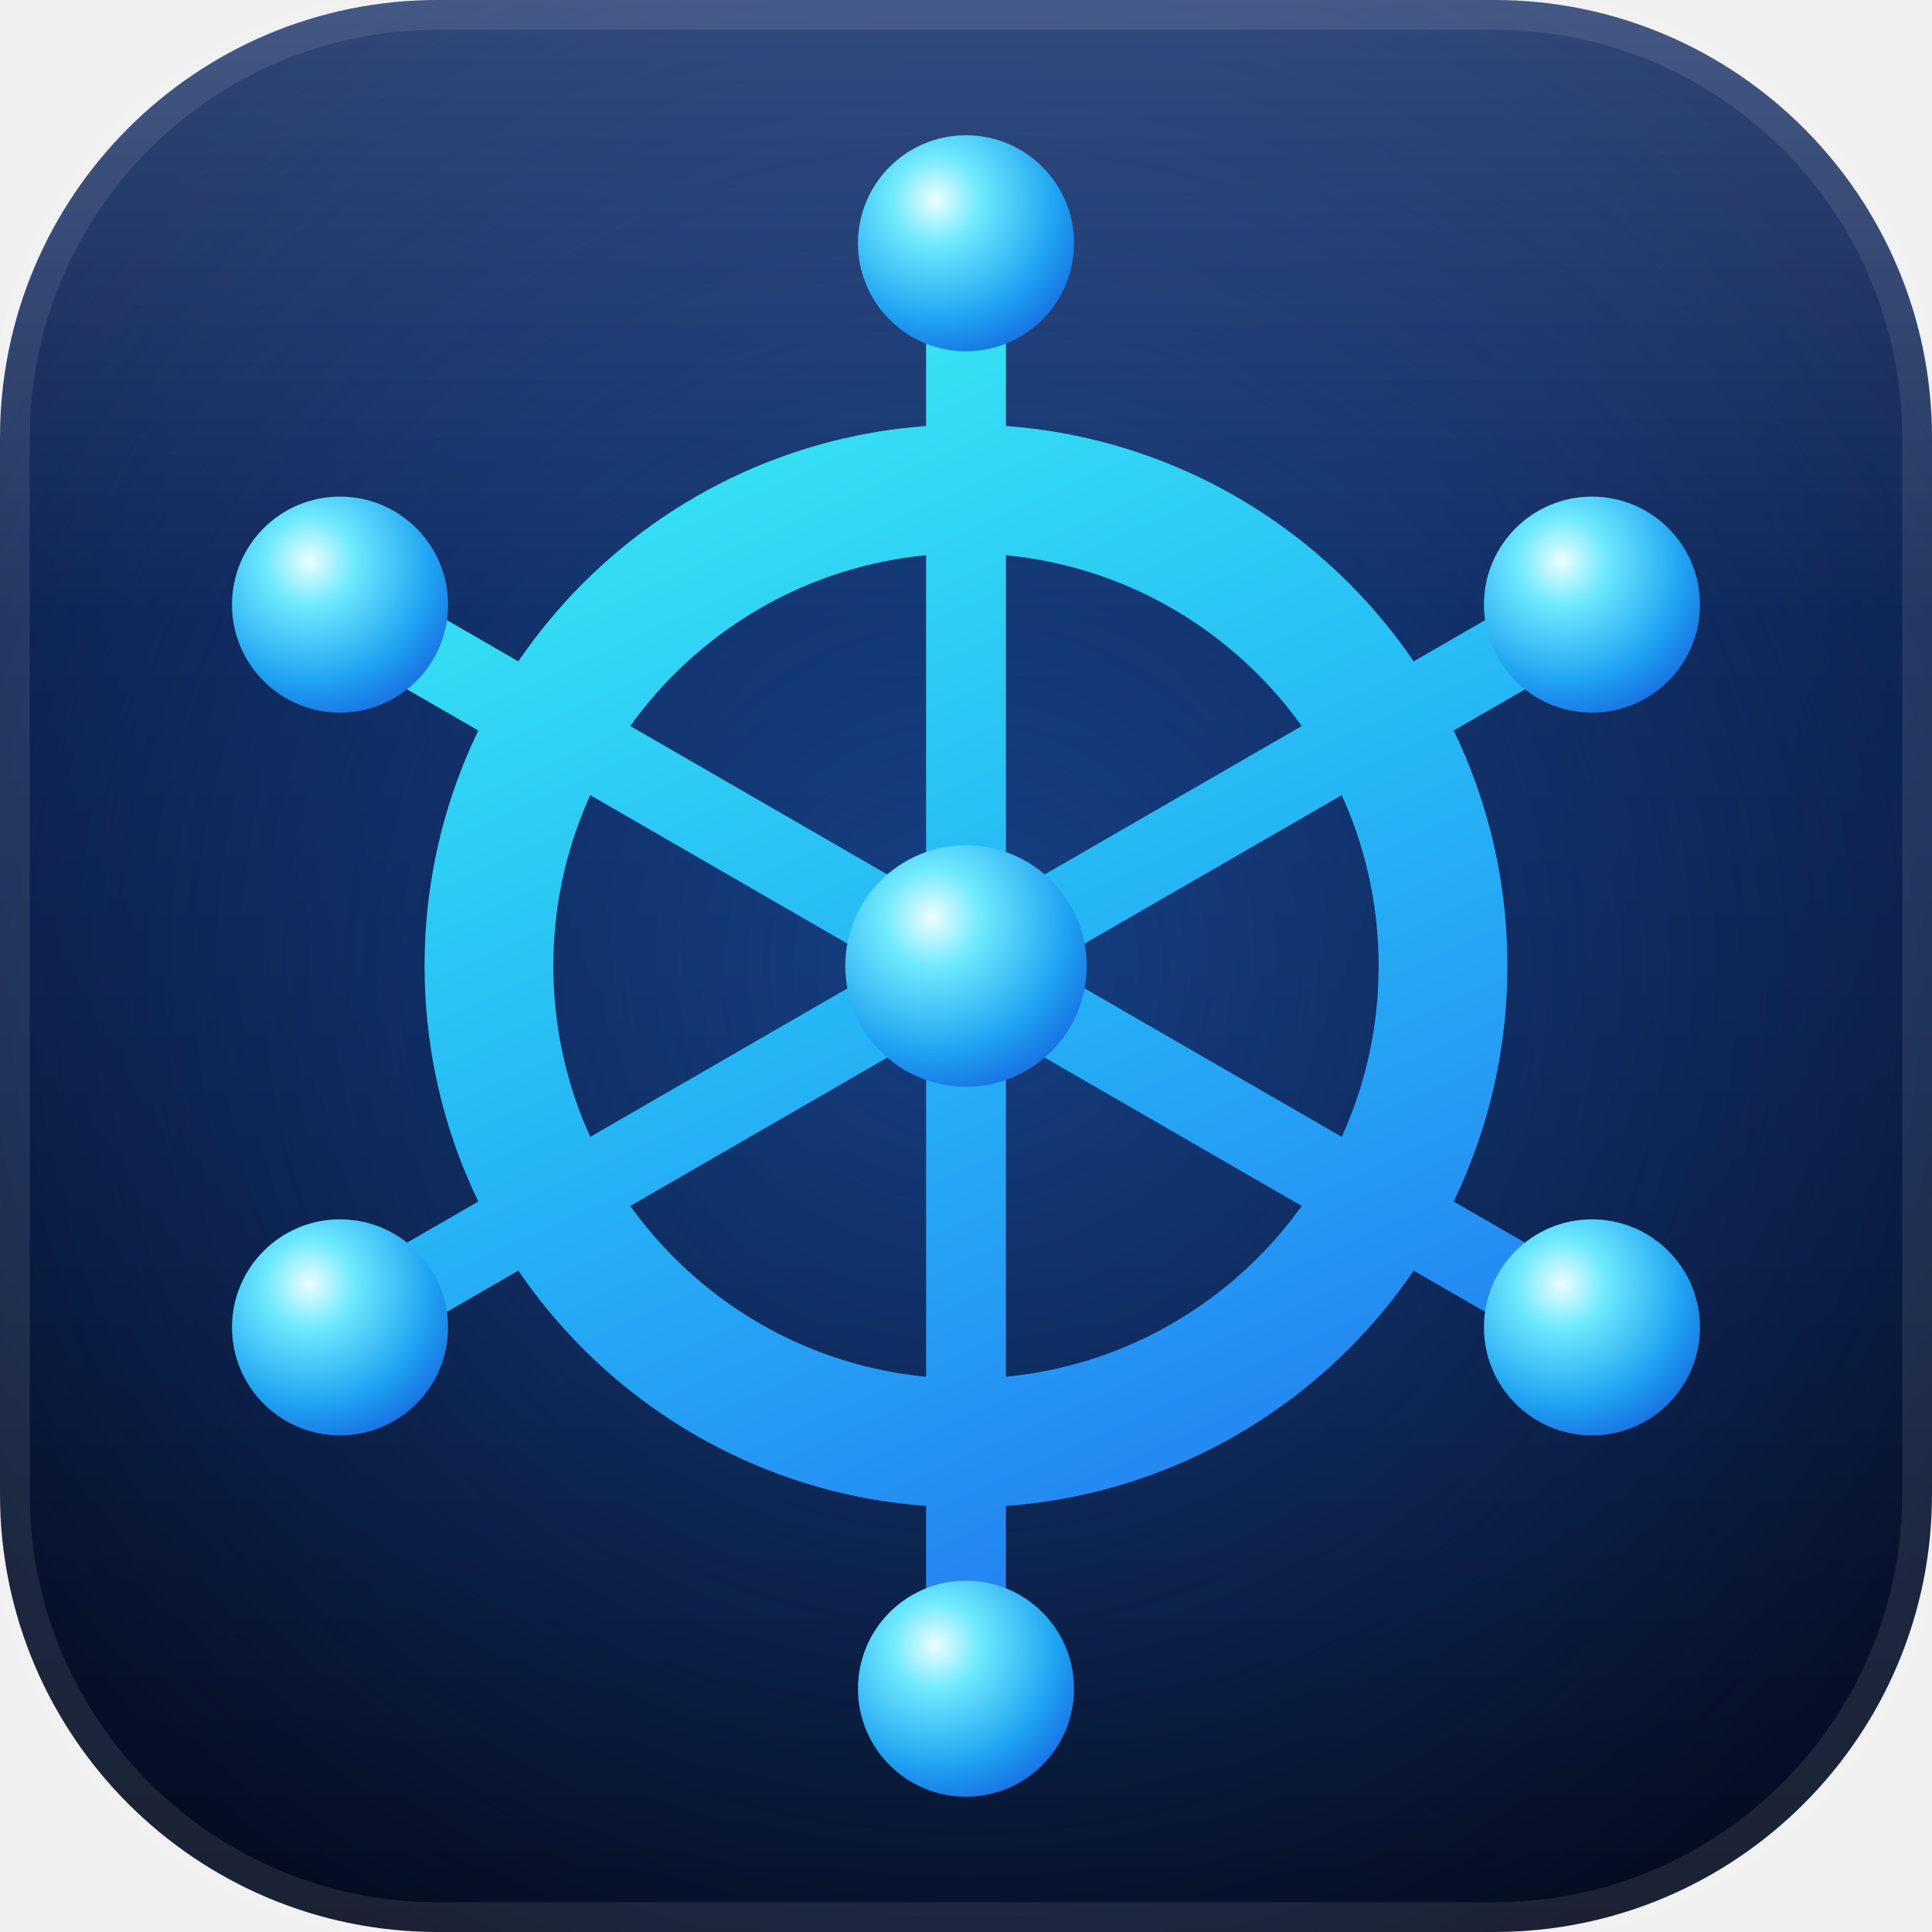
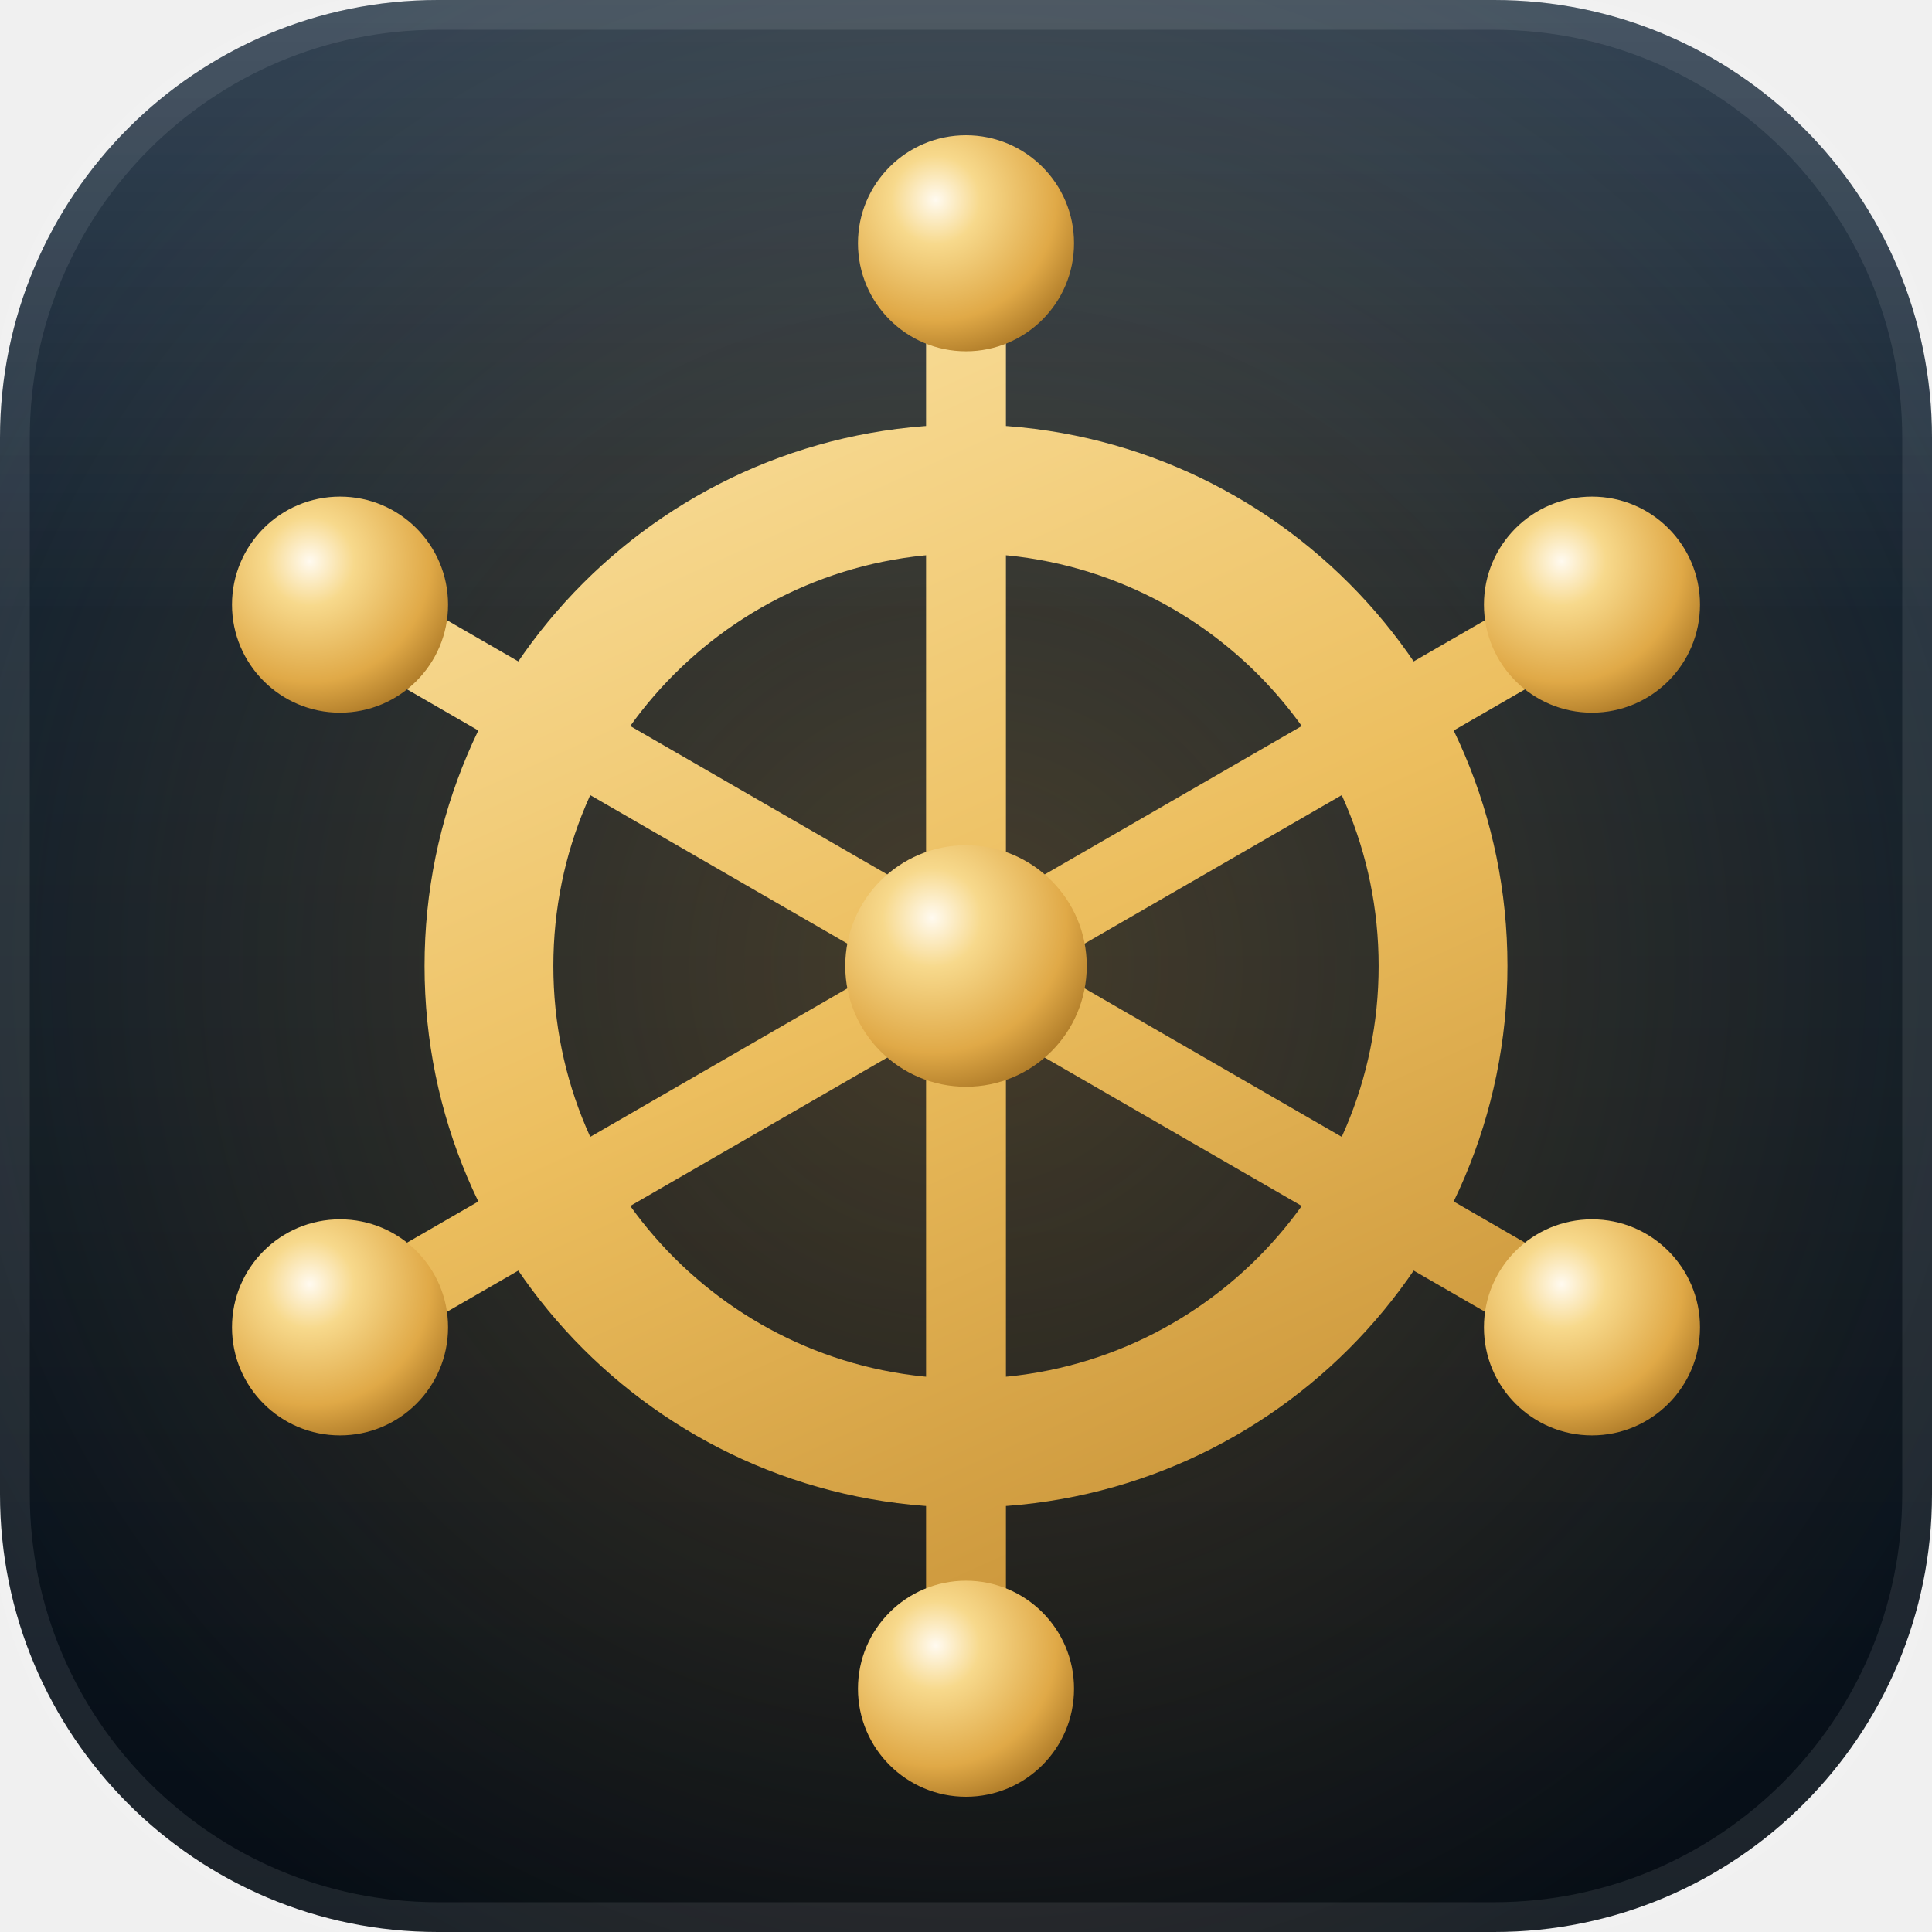
<svg xmlns="http://www.w3.org/2000/svg" viewBox="0 0 24 24" width="24" height="24">
  <defs>
    <linearGradient id="bg" x1="0" y1="0" x2="0" y2="1">
-       <stop offset="0" stop-color="#122c63" />
-       <stop offset="0.55" stop-color="#0a1a3f" />
-       <stop offset="1" stop-color="#040b1e" />
+       <stop offset="0" stop-color="#17293b" />
+       <stop offset="0.55" stop-color="#0d1a27" />
+       <stop offset="1" stop-color="#060d15" />
    </linearGradient>
    <radialGradient id="bgGlow" cx="0.5" cy="0.5" r="0.58">
-       <stop offset="0" stop-color="#1f62c4" stop-opacity="0.5" />
-       <stop offset="1" stop-color="#1f62c4" stop-opacity="0" />
+       <stop offset="0" stop-color="#c98b2e" stop-opacity="0.3" />
+       <stop offset="1" stop-color="#c98b2e" stop-opacity="0" />
    </radialGradient>
    <linearGradient id="sheen" x1="0" y1="0" x2="0" y2="1">
      <stop offset="0" stop-color="#ffffff" stop-opacity="0.13" />
      <stop offset="0.32" stop-color="#ffffff" stop-opacity="0" />
    </linearGradient>
    <linearGradient id="ink" gradientUnits="userSpaceOnUse" x1="7.734" y1="2.578" x2="16.266" y2="21.422">
-       <stop offset="0" stop-color="#2af3f0" />
-       <stop offset="0.5" stop-color="#1fb0f2" />
-       <stop offset="1" stop-color="#1c5fe6" />
+       <stop offset="0" stop-color="#f7dc92" />
+       <stop offset="0.5" stop-color="#e3b04e" />
+       <stop offset="1" stop-color="#a8741f" />
    </linearGradient>
    <linearGradient id="inkSmall" gradientUnits="userSpaceOnUse" x1="7.734" y1="2.578" x2="16.266" y2="21.422">
-       <stop offset="0" stop-color="#3cf4f2" />
-       <stop offset="0.5" stop-color="#25b6f5" />
-       <stop offset="1" stop-color="#2470f2" />
+       <stop offset="0" stop-color="#fbe4a6" />
+       <stop offset="0.5" stop-color="#ecbe5e" />
+       <stop offset="1" stop-color="#c18a30" />
    </linearGradient>
    <linearGradient id="trail" x1="0" y1="0" x2="1" y2="0">
-       <stop offset="0" stop-color="#7ff3ff" stop-opacity="0" />
-       <stop offset="1" stop-color="#9ff7ff" stop-opacity="0.8" />
+       <stop offset="0" stop-color="#ffe2a0" stop-opacity="0" />
+       <stop offset="1" stop-color="#fff0c8" stop-opacity="0.8" />
    </linearGradient>
    <radialGradient id="core" cx="0.36" cy="0.3" r="0.82">
-       <stop offset="0" stop-color="#ecfeff" />
-       <stop offset="0.25" stop-color="#6ee9fd" />
-       <stop offset="0.68" stop-color="#1fa3f2" />
-       <stop offset="1" stop-color="#1660df" />
+       <stop offset="0" stop-color="#fffaf0" />
+       <stop offset="0.25" stop-color="#f7d98c" />
+       <stop offset="0.68" stop-color="#e0a947" />
+       <stop offset="1" stop-color="#9c6a1d" />
    </radialGradient>
    <radialGradient id="halo">
-       <stop offset="0" stop-color="#3fdcff" stop-opacity="0.72" />
-       <stop offset="0.42" stop-color="#2aa8ff" stop-opacity="0.24" />
-       <stop offset="1" stop-color="#2aa8ff" stop-opacity="0" />
+       <stop offset="0" stop-color="#ffd57a" stop-opacity="0.72" />
+       <stop offset="0.42" stop-color="#f0b44a" stop-opacity="0.24" />
+       <stop offset="1" stop-color="#f0b44a" stop-opacity="0" />
    </radialGradient>
    <radialGradient id="spark">
      <stop offset="0" stop-color="#ffffff" />
-       <stop offset="0.5" stop-color="#c8f8ff" />
-       <stop offset="1" stop-color="#5fe0ff" />
+       <stop offset="0.5" stop-color="#ffefc2" />
+       <stop offset="1" stop-color="#f3c96a" />
    </radialGradient>
    <filter id="glow" x="-25%" y="-25%" width="150%" height="150%">
      <feGaussianBlur stdDeviation="0.164" result="b" />
      <feColorMatrix in="b" type="matrix" values="1 0 0 0 0  0 1 0 0 0  0 0 1 0 0  0 0 0 0.8 0" result="g" />
      <feMerge>
        <feMergeNode in="g" />
        <feMergeNode in="SourceGraphic" />
      </feMerge>
    </filter>
    <filter id="blur3" x="-50%" y="-50%" width="200%" height="200%">
      <feGaussianBlur stdDeviation="0.07" />
    </filter>
    <filter id="drop" x="-20%" y="-20%" width="140%" height="150%">
      <feDropShadow dx="0" dy="0.328" stdDeviation="0.375" flood-color="#000" flood-opacity="0.38" />
    </filter>
  </defs>
  <rect x="0" y="0" width="24" height="24" rx="5.438" fill="url(#bg)" />
  <rect x="0" y="0" width="24" height="24" rx="5.438" fill="url(#bgGlow)" />
  <rect x="0" y="0" width="24" height="24" rx="5.438" fill="url(#sheen)" />
  <rect x="0.12" y="0.12" width="23.76" height="23.76" rx="5.318" fill="none" stroke="#fff" stroke-opacity="0.09" stroke-width="0.5" />
  <path d="M12 10.8L12 3.827M13.039 11.4L19.078 7.913M13.039 12.6L19.078 16.087M12 13.2L12 20.173M10.961 12.6L4.922 16.087M10.961 11.4L4.922 7.913" fill="none" stroke="url(#inkSmall)" stroke-width="0.992" stroke-linecap="round" />
  <circle cx="12" cy="12" r="5.926" fill="none" stroke="url(#inkSmall)" stroke-width="1.6" />
  <circle cx="12" cy="3.022" r="1.342" fill="url(#core)" />
  <circle cx="19.776" cy="7.511" r="1.342" fill="url(#core)" />
  <circle cx="19.776" cy="16.489" r="1.342" fill="url(#core)" />
  <circle cx="12" cy="20.978" r="1.342" fill="url(#core)" />
  <circle cx="4.224" cy="16.489" r="1.342" fill="url(#core)" />
  <circle cx="4.224" cy="7.511" r="1.342" fill="url(#core)" />
  <circle cx="12" cy="12" r="1.5" fill="url(#core)" />
</svg>
